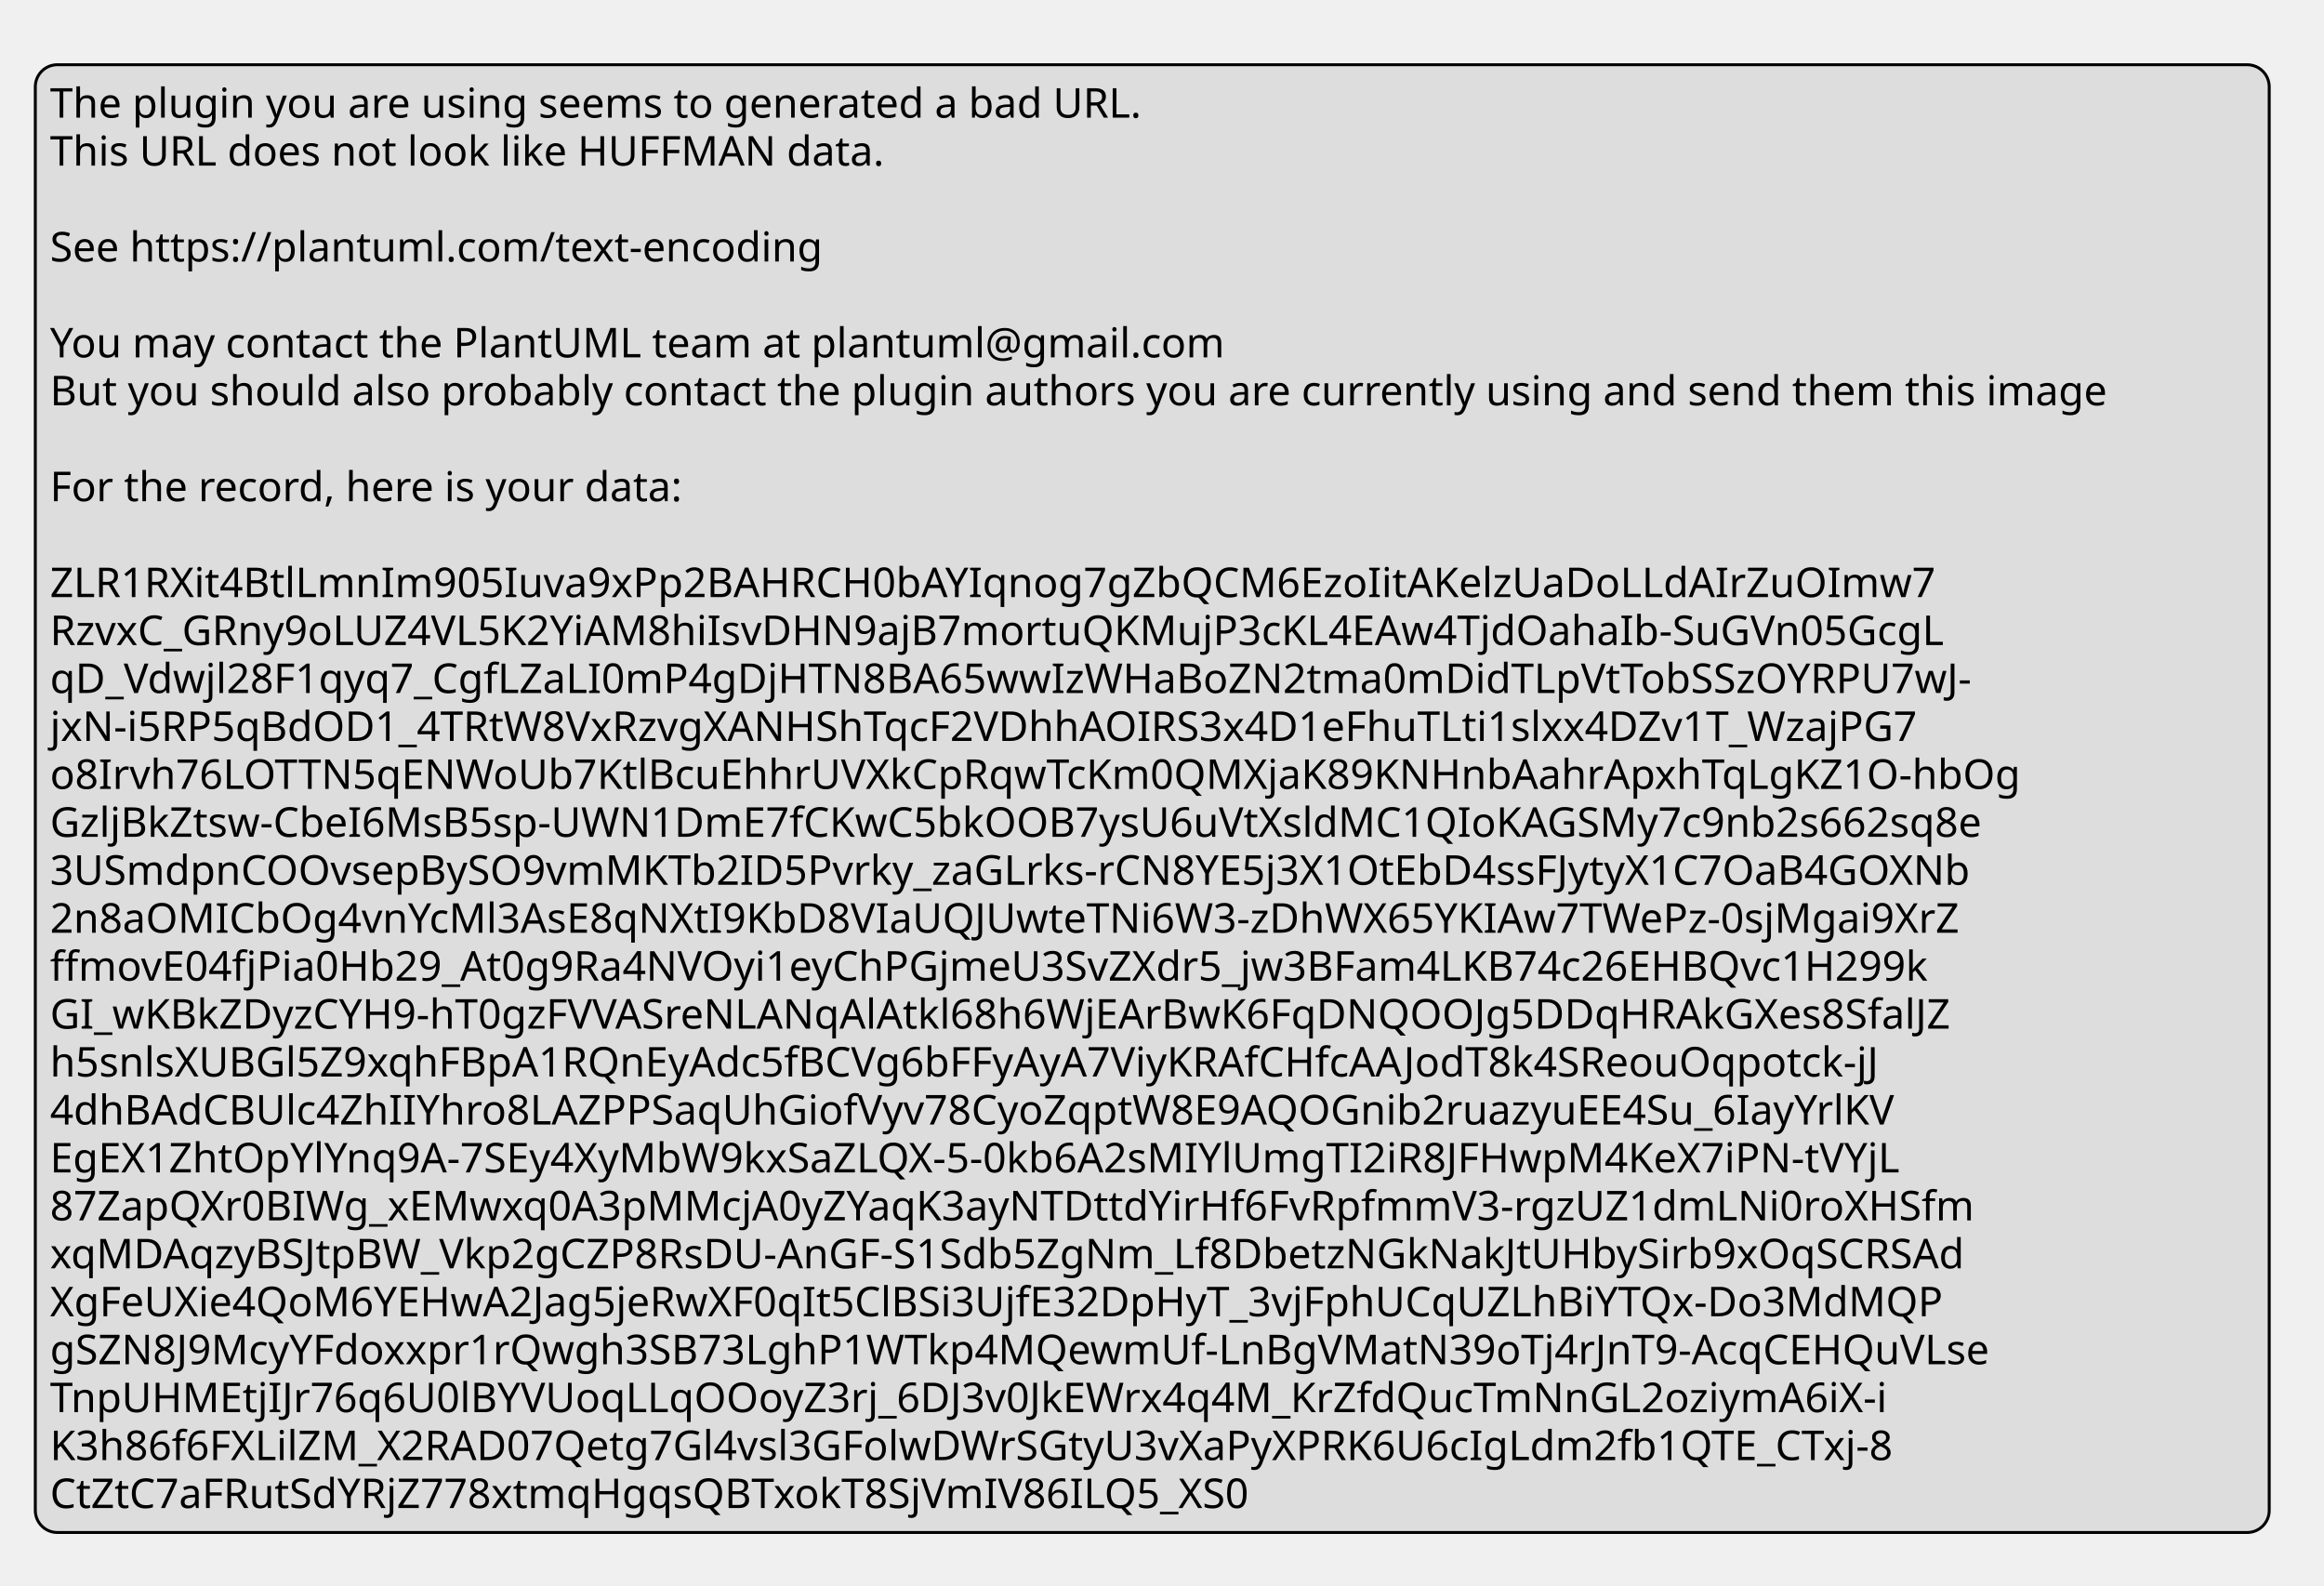
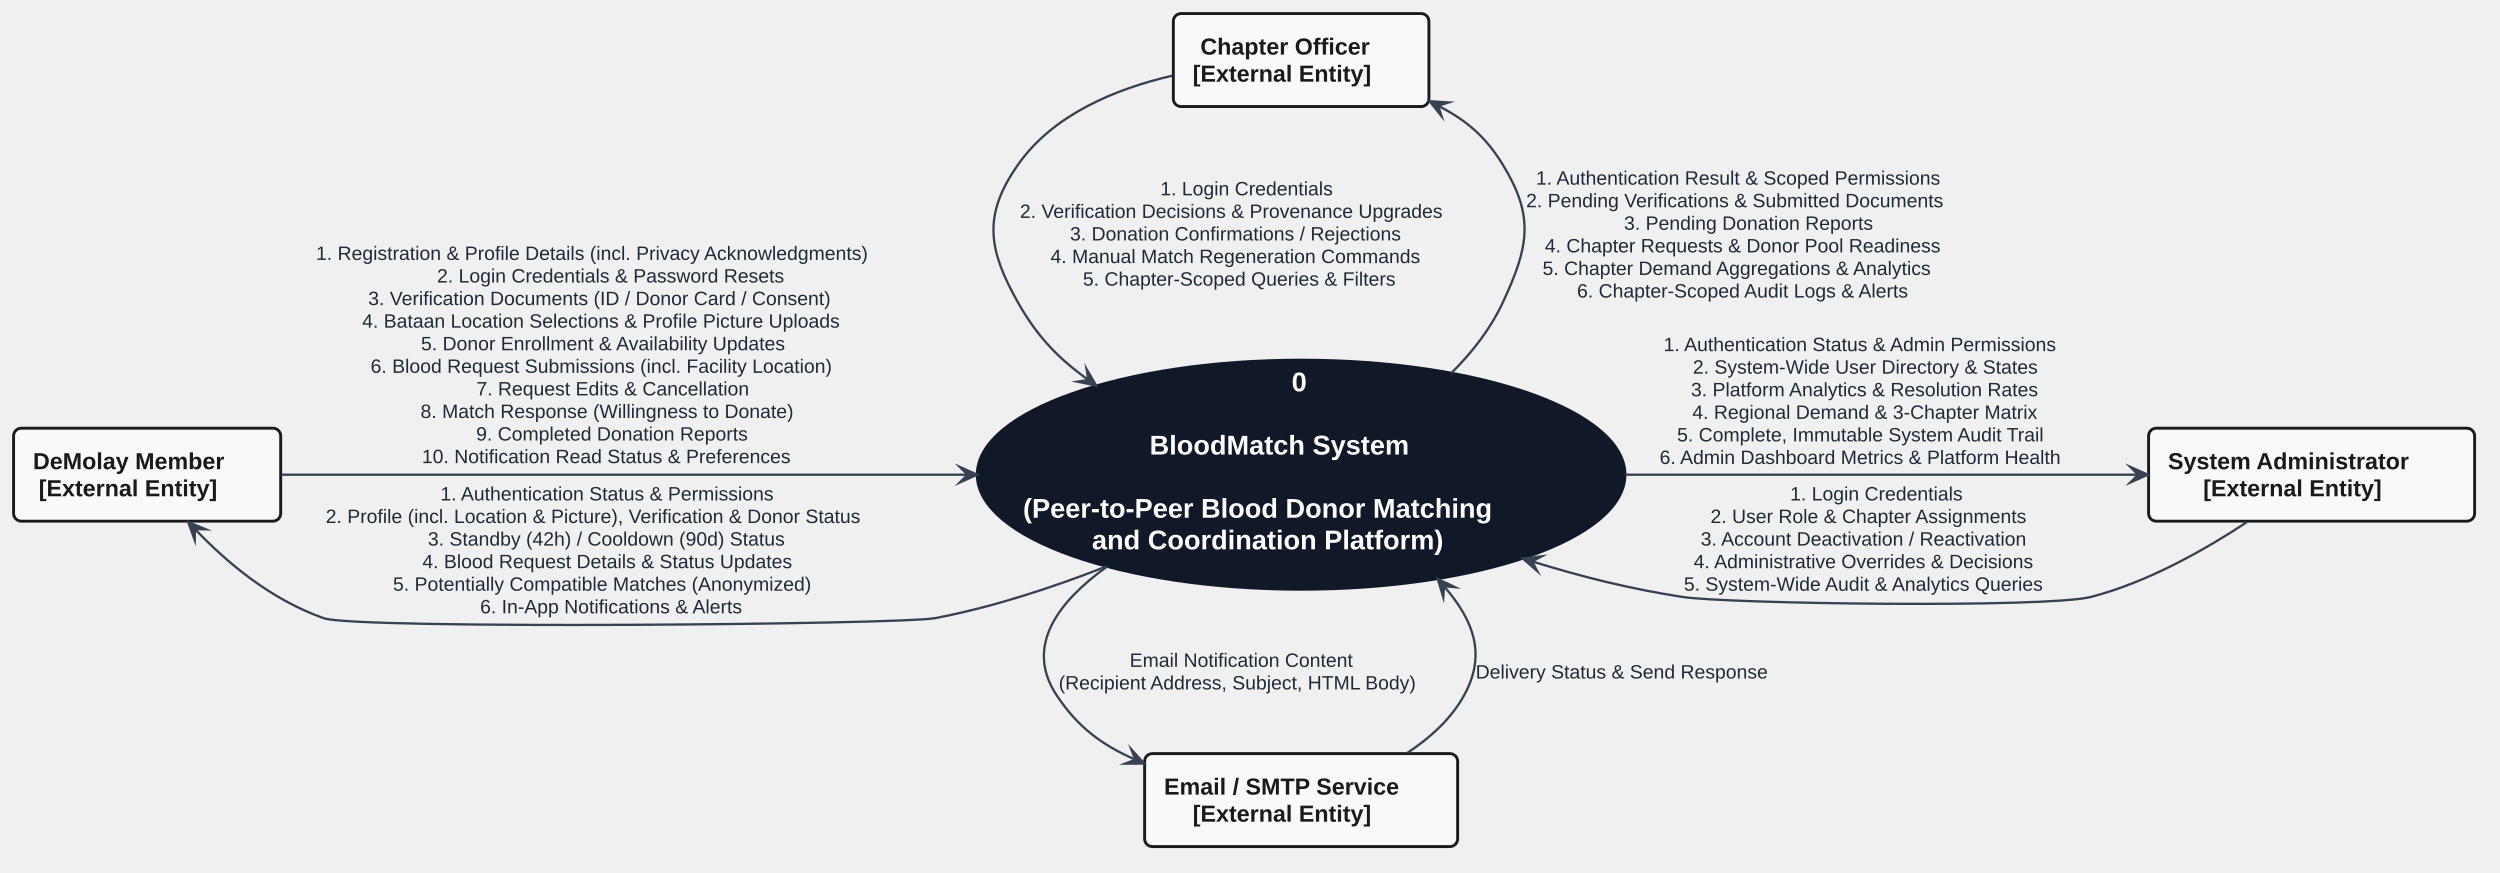
- <svg xmlns="http://www.w3.org/2000/svg" version="1.1" data-diagram-type="CLASS" style="width:790px;height:539px;background:#FFFFFF;" width="790px" height="539px" viewBox="0 0 790 539" zoomAndPan="magnify" preserveAspectRatio="none" contentStyleType="text/css">
+ <svg xmlns="http://www.w3.org/2000/svg" version="1.1" data-diagram-type="DESCRIPTION" style="width:1289px;height:450px;background:#FFFFFF;" width="1289px" height="450px" viewBox="0 0 1289 450" zoomAndPan="magnify" preserveAspectRatio="none" contentStyleType="text/css">
  <defs />
  <g font-family="sans-serif" lengthAdjust="spacing">
-     <g class="legend" data-source-line="1">
-       <rect x="12" y="22" width="759.376" height="498.906" fill="#DDD" style="stroke:#000;stroke-width:1;" rx="7.5" ry="7.5" />
-       <text x="17" y="39.995" fill="#000" font-size="14" textLength="399.301">The plugin you are using seems to generated a bad URL.</text>
-       <text x="17" y="56.292" fill="#000" font-size="14" textLength="302.442">This URL does not look like HUFFMAN data.</text>
-       <text x="17" y="72.589" fill="#000" font-size="14"> </text>
-       <text x="17" y="88.886" fill="#000" font-size="14" textLength="279.146">See https://plantuml.com/text-encoding</text>
-       <text x="17" y="105.183" fill="#000" font-size="14"> </text>
-       <text x="17" y="121.479" fill="#000" font-size="14" textLength="428.148">You may contact the PlantUML team at plantuml@gmail.com</text>
-       <text x="17" y="137.776" fill="#000" font-size="14" textLength="749.376">But you should also probably contact the plugin authors you are currently using and send them this image</text>
-       <text x="17" y="154.073" fill="#000" font-size="14"> </text>
-       <text x="17" y="170.37" fill="#000" font-size="14" textLength="232.545">For the record, here is your data:</text>
-       <text x="17" y="186.667" fill="#000" font-size="14"> </text>
-       <text x="17" y="202.964" fill="#000" font-size="14" textLength="680.367">ZLR1RXit4BtlLmnIm905Iuva9xPp2BAHRCH0bAYIqnog7gZbQCM6EzoIitAKelzUaDoLLdAIrZuOImw7</text>
-       <text x="17" y="219.261" fill="#000" font-size="14" textLength="687.319">RzvxC_GRny9oLUZ4VL5K2YiAM8hiIsvDHN9ajB7mortuQKMujP3cKL4EAw4TjdOahaIb-SuGVn05GcgL</text>
-       <text x="17" y="235.558" fill="#000" font-size="14" textLength="698.729">qD_Vdwjl28F1qyq7_CgfLZaLI0mP4gDjHTN8BA65wwIzWHaBoZN2tma0mDidTLpVtTobSSzOYRPU7wJ-</text>
-       <text x="17" y="251.854" fill="#000" font-size="14" textLength="688.133">jxN-i5RP5qBdOD1_4TRtW8VxRzvgXANHShTqcF2VDhhAOIRS3x4D1eFhuTLti1slxx4DZv1T_WzajPG7</text>
-       <text x="17" y="268.151" fill="#000" font-size="14" textLength="711.635">o8Irvh76LOTTN5qENWoUb7KtlBcuEhhrUVXkCpRqwTcKm0QMXjaK89KNHnbAahrApxhTqLgKZ1O-hbOg</text>
-       <text x="17" y="284.448" fill="#000" font-size="14" textLength="700.759">GzljBkZtsw-CbeI6MsB5sp-UWN1DmE7fCKwC5bkOOB7ysU6uVtXsldMC1QIoKAGSMy7c9nb2s662sq8e</text>
-       <text x="17" y="300.745" fill="#000" font-size="14" textLength="701.306">3USmdpnCOOvsepBySO9vmMKTb2ID5Pvrky_zaGLrks-rCN8YE5j3X1OtEbD4ssFJytyX1C7OaB4GOXNb</text>
-       <text x="17" y="317.042" fill="#000" font-size="14" textLength="690.478">2n8aOMICbOg4vnYcMl3AsE8qNXtI9KbD8VIaUQJUwteTNi6W3-zDhWX65YKIAw7TWePz-0sjMgai9XrZ</text>
-       <text x="17" y="333.339" fill="#000" font-size="14" textLength="691.223">ffmovE04fjPia0Hb29_At0g9Ra4NVOyi1eyChPGjmeU3SvZXdr5_jw3BFam4LKB74c26EHBQvc1H299k</text>
-       <text x="17" y="349.636" fill="#000" font-size="14" textLength="692.952">GI_wKBkZDyzCYH9-hT0gzFVVASreNLANqAlAtkl68h6WjEArBwK6FqDNQOOJg5DDqHRAkGXes8SfalJZ</text>
-       <text x="17" y="365.933" fill="#000" font-size="14" textLength="670.605">h5snlsXUBGl5Z9xqhFBpA1RQnEyAdc5fBCVg6bFFyAyA7ViyKRAfCHfcAAJodT8k4SReouOqpotck-jJ</text>
-       <text x="17" y="382.229" fill="#000" font-size="14" textLength="672.684">4dhBAdCBUlc4ZhIIYhro8LAZPPSaqUhGiofVyv78CyoZqptW8E9AQOGnib2ruazyuEE4Su_6IayYrlKV</text>
-       <text x="17" y="398.526" fill="#000" font-size="14" textLength="677.127">EgEX1ZhtOpYlYnq9A-7SEy4XyMbW9kxSaZLQX-5-0kb6A2sMIYlUmgTI2iR8JFHwpM4KeX7iPN-tVYjL</text>
-       <text x="17" y="414.823" fill="#000" font-size="14" textLength="699.938">87ZapQXr0BIWg_xEMwxq0A3pMMcjA0yZYaqK3ayNTDttdYirHf6FvRpfmmV3-rgzUZ1dmLNi0roXHSfm</text>
-       <text x="17" y="431.12" fill="#000" font-size="14" textLength="698.271">xqMDAqzyBSJtpBW_Vkp2gCZP8RsDU-AnGF-S1Sdb5ZgNm_Lf8DbetzNGkNakJtUHbySirb9xOqSCRSAd</text>
-       <text x="17" y="447.417" fill="#000" font-size="14" textLength="685.706">XgFeUXie4QoM6YEHwA2Jag5jeRwXF0qIt5ClBSi3UjfE32DpHyT_3vjFphUCqUZLhBiYTQx-Do3MdMQP</text>
-       <text x="17" y="463.714" fill="#000" font-size="14" textLength="700.294">gSZN8J9McyYFdoxxpr1rQwgh3SB73LghP1WTkp4MQewmUf-LnBgVMatN39oTj4rJnT9-AcqCEHQuVLse</text>
-       <text x="17" y="480.011" fill="#000" font-size="14" textLength="666.326">TnpUHMEtjIJr76q6U0lBYVUoqLLqOOoyZ3rj_6DJ3v0JkEWrx4q4M_KrZfdQucTmNnGL2oziymA6iX-i</text>
-       <text x="17" y="496.308" fill="#000" font-size="14" textLength="678.419">K3h86f6FXLilZM_X2RAD07Qetg7Gl4vsl3GFolwDWrSGtyU3vXaPyXPRK6U6cIgLdm2fb1QTE_CTxj-8</text>
-       <text x="17" y="512.604" fill="#000" font-size="14" textLength="443.242">CtZtC7aFRutSdYRjZ778xtmqHgqsQBTxokT8SjVmIV86ILQ5_XS0</text>
+     <g class="entity" data-qualified-name="Officer" id="ent0001" data-source-line="35">
+       <rect x="604.97" y="7" width="131.779" height="47.938" fill="#F8F9FA" style="stroke:#1A1A1A;stroke-width:1.5;" rx="4" ry="4" />
+       <text x="618.893" y="28.139" fill="#1A1A1A" font-size="12" textLength="103.934" font-weight="700" font-family="Arial">Chapter Officer</text>
+       <text x="614.97" y="42.107" fill="#1A1A1A" font-size="12" textLength="111.779" font-weight="700" font-family="Arial">[External Entity]</text>
+     </g>
+     <g class="entity" data-qualified-name="Member" id="ent0002" data-source-line="36">
+       <rect x="7" y="220.78" width="137.727" height="47.938" fill="#F8F9FA" style="stroke:#1A1A1A;stroke-width:1.5;" rx="4" ry="4" />
+       <text x="17" y="241.919" fill="#1A1A1A" font-size="12" textLength="117.727" font-weight="700" font-family="Arial">DeMolay Member</text>
+       <text x="19.974" y="255.887" fill="#1A1A1A" font-size="12" textLength="111.779" font-weight="700" font-family="Arial">[External Entity]</text>
+     </g>
+     <g class="entity" data-qualified-name="Admin" id="ent0003" data-source-line="37">
+       <rect x="1107.81" y="220.78" width="168.107" height="47.938" fill="#F8F9FA" style="stroke:#1A1A1A;stroke-width:1.5;" rx="4" ry="4" />
+       <text x="1117.81" y="241.919" fill="#1A1A1A" font-size="12" textLength="148.107" font-weight="700" font-family="Arial">System Administrator</text>
+       <text x="1135.974" y="255.887" fill="#1A1A1A" font-size="12" textLength="111.779" font-weight="700" font-family="Arial">[External Entity]</text>
+     </g>
+     <g class="entity" data-qualified-name="SmtpService" id="ent0004" data-source-line="38">
+       <rect x="590.17" y="388.56" width="161.393" height="47.938" fill="#F8F9FA" style="stroke:#1A1A1A;stroke-width:1.5;" rx="4" ry="4" />
+       <text x="600.17" y="409.699" fill="#1A1A1A" font-size="12" textLength="141.393" font-weight="700" font-family="Arial">Email / SMTP Service</text>
+       <text x="614.977" y="423.667" fill="#1A1A1A" font-size="12" textLength="111.779" font-weight="700" font-family="Arial">[External Entity]</text>
+     </g>
+     <g class="entity" data-qualified-name="System" id="ent0005" data-source-line="40">
+       <ellipse cx="670.859" cy="244.753" rx="166.729" ry="58.813" fill="#111827" style="stroke:#111827;stroke-width:2;" />
+       <text x="665.989" y="201.762" fill="#FFF" font-size="14" font-weight="700" font-family="Arial">0</text>
+       <text x="668.422" y="218.058" fill="#FFF" font-size="14" font-weight="700" font-family="Arial"> </text>
+       <text x="592.731" y="234.355" fill="#FFF" font-size="14" textLength="156.256" font-weight="700" font-family="Arial">BloodMatch System</text>
+       <text x="668.422" y="250.652" fill="#FFF" font-size="14" font-weight="700" font-family="Arial"> </text>
+       <text x="527.438" y="266.949" fill="#FFF" font-size="14" textLength="286.843" font-weight="700" font-family="Arial">(Peer-to-Peer Blood Donor Matching</text>
+       <text x="563.005" y="283.246" fill="#FFF" font-size="14" textLength="215.708" font-weight="700" font-family="Arial">and Coordination Platform)</text>
+     </g>
+     <g class="link" data-entity-1="ent0001" data-entity-2="ent0005" id="lnk6" data-source-line="42" data-link-type="dependency">
+       <path d="M604.49,39.01 C575.02,45.82 542.97,59.1 524.86,84.94 C506.75,110.78 509.33,128.47 524.86,155.94 C534.55,173.06 544.984,184.3 561.154,195.87" style="stroke:#374151;stroke-width:1.2;" fill="none" id="Officer-to-System" />
+       <polygon points="565.22,198.78,560.228,190.29,561.154,195.87,555.573,196.796,565.22,198.78" fill="#374151" style="stroke:#374151;stroke-width:1.2;stroke-linejoin:miter;stroke-miterlimit:10;" />
+       <text x="598.248" y="100.722" fill="#1F2937" font-size="10" textLength="99.951" font-family="Arial">1. Login Credentials</text>
+       <text x="525.86" y="112.363" fill="#1F2937" font-size="10" textLength="244.727" font-family="Arial">2. Verification Decisions &amp; Provenance Upgrades</text>
+       <text x="551.702" y="124.003" fill="#1F2937" font-size="10" textLength="193.042" font-family="Arial">3. Donation Confirmations / Rejections</text>
+       <text x="541.624" y="135.644" fill="#1F2937" font-size="10" textLength="213.198" font-family="Arial">4. Manual Match Regeneration Commands</text>
+       <text x="558.338" y="147.285" fill="#1F2937" font-size="10" textLength="179.771" font-family="Arial">5. Chapter-Scoped Queries &amp; Filters</text>
+     </g>
+     <g class="link" data-entity-1="ent0001" data-entity-2="ent0005" id="lnk8" data-source-line="43" data-link-type="dependency">
+       <path d="M741.544,54.512 C756.484,62.302 766.07,70.6 774.86,84.94 C791.35,111.84 788.16,127.32 774.86,155.94 C768.59,169.44 759.11,181.61 748.38,192.3" style="stroke:#374151;stroke-width:1.2;" fill="none" id="Officer-backto-System" />
+       <polygon points="737.11,52.2,743.241,59.908,741.544,54.512,746.94,52.814,737.11,52.2" fill="#374151" style="stroke:#374151;stroke-width:1.2;stroke-linejoin:miter;stroke-miterlimit:10;" />
+       <text x="791.945" y="95.222" fill="#1F2937" font-size="10" textLength="234.478" font-family="Arial">1. Authentication Result &amp; Scoped Permissions</text>
+       <text x="786.86" y="106.863" fill="#1F2937" font-size="10" textLength="244.648" font-family="Arial">2. Pending Verifications &amp; Submitted Documents</text>
+       <text x="837.356" y="118.503" fill="#1F2937" font-size="10" textLength="143.657" font-family="Arial">3. Pending Donation Reports</text>
+       <text x="796.501" y="130.144" fill="#1F2937" font-size="10" textLength="225.366" font-family="Arial">4. Chapter Requests &amp; Donor Pool Readiness</text>
+       <text x="795.349" y="141.785" fill="#1F2937" font-size="10" textLength="227.671" font-family="Arial">5. Chapter Demand Aggregations &amp; Analytics</text>
+       <text x="813.125" y="153.425" fill="#1F2937" font-size="10" textLength="192.119" font-family="Arial">6. Chapter-Scoped Audit Logs &amp; Alerts</text>
+     </g>
+     <g class="link" data-entity-1="ent0002" data-entity-2="ent0005" id="lnk9" data-source-line="45" data-link-type="dependency">
+       <path d="M144.99,244.75 C232.26,244.75 380.32,244.75 498.88,244.75" style="stroke:#374151;stroke-width:1.2;" fill="none" id="Member-to-System" />
+       <polygon points="503.88,244.75,494.88,240.75,498.88,244.75,494.88,248.75,503.88,244.75" fill="#374151" style="stroke:#374151;stroke-width:1.2;stroke-linejoin:miter;stroke-miterlimit:10;" />
+       <text x="162.93" y="134.032" fill="#1F2937" font-size="10" textLength="323.008" font-family="Arial">1. Registration &amp; Profile Details (incl. Privacy Acknowledgments)</text>
+       <text x="225.327" y="145.673" fill="#1F2937" font-size="10" textLength="198.213" font-family="Arial">2. Login Credentials &amp; Password Resets</text>
+       <text x="189.856" y="157.313" fill="#1F2937" font-size="10" textLength="269.155" font-family="Arial">3. Verification Documents (ID / Donor Card / Consent)</text>
+       <text x="186.722" y="168.954" fill="#1F2937" font-size="10" textLength="275.425" font-family="Arial">4. Bataan Location Selections &amp; Profile Picture Uploads</text>
+       <text x="217.068" y="180.595" fill="#1F2937" font-size="10" textLength="214.731" font-family="Arial">5. Donor Enrollment &amp; Availability Updates</text>
+       <text x="191.075" y="192.235" fill="#1F2937" font-size="10" textLength="266.719" font-family="Arial">6. Blood Request Submissions (incl. Facility Location)</text>
+       <text x="245.616" y="203.876" fill="#1F2937" font-size="10" textLength="157.637" font-family="Arial">7. Request Edits &amp; Cancellation</text>
+       <text x="216.824" y="215.517" fill="#1F2937" font-size="10" textLength="215.22" font-family="Arial">8. Match Response (Willingness to Donate)</text>
+       <text x="245.501" y="227.157" fill="#1F2937" font-size="10" textLength="157.866" font-family="Arial">9. Completed Donation Reports</text>
+       <text x="217.513" y="238.798" fill="#1F2937" font-size="10" textLength="213.843" font-family="Arial">10. Notification Read Status &amp; Preferences</text>
+     </g>
+     <g class="link" data-entity-1="ent0002" data-entity-2="ent0005" id="lnk11" data-source-line="46" data-link-type="dependency">
+       <path d="M100.499,272.811 C117.399,290.351 139.29,308.93 166.93,318.75 C183.42,324.6 464.73,322 481.93,318.75 C511.53,313.16 542.43,303.05 570.46,292.06" style="stroke:#374151;stroke-width:1.2;" fill="none" id="Member-backto-System" />
+       <polygon points="97.03,269.21,100.394,278.466,100.499,272.811,106.155,272.916,97.03,269.21" fill="#374151" style="stroke:#374151;stroke-width:1.2;stroke-linejoin:miter;stroke-miterlimit:10;" />
+       <text x="227.078" y="258.032" fill="#1F2937" font-size="10" textLength="195.005" font-family="Arial">1. Authentication Status &amp; Permissions</text>
+       <text x="167.93" y="269.673" fill="#1F2937" font-size="10" textLength="313.301" font-family="Arial">2. Profile (incl. Location &amp; Picture), Verification &amp; Donor Status</text>
+       <text x="220.623" y="281.313" fill="#1F2937" font-size="10" textLength="207.915" font-family="Arial">3. Standby (42h) / Cooldown (90d) Status</text>
+       <text x="217.749" y="292.954" fill="#1F2937" font-size="10" textLength="213.662" font-family="Arial">4. Blood Request Details &amp; Status Updates</text>
+       <text x="202.625" y="304.595" fill="#1F2937" font-size="10" textLength="243.911" font-family="Arial">5. Potentially Compatible Matches (Anonymized)</text>
+       <text x="247.537" y="316.235" fill="#1F2937" font-size="10" textLength="154.087" font-family="Arial">6. In-App Notifications &amp; Alerts</text>
+     </g>
+     <g class="link" data-entity-1="ent0005" data-entity-2="ent0003" id="lnk13" data-source-line="48" data-link-type="dependency">
+       <path d="M789.957,289.465 C816.507,297.665 840.14,303.51 867.2,307.75 C890.36,311.37 1055.5,313.62 1078.2,307.75 C1107.25,300.24 1136.8,283.53 1158.48,269.2" style="stroke:#374151;stroke-width:1.2;" fill="none" id="System-backto-Admin" />
+       <polygon points="785.18,287.99,792.599,294.468,789.957,289.465,794.96,286.824,785.18,287.99" fill="#374151" style="stroke:#374151;stroke-width:1.2;stroke-linejoin:miter;stroke-miterlimit:10;" />
+       <text x="922.997" y="258.032" fill="#1F2937" font-size="10" textLength="99.951" font-family="Arial">1. Login Credentials</text>
+       <text x="881.928" y="269.673" fill="#1F2937" font-size="10" textLength="182.09" font-family="Arial">2. User Role &amp; Chapter Assignments</text>
+       <text x="876.882" y="281.313" fill="#1F2937" font-size="10" textLength="192.183" font-family="Arial">3. Account Deactivation / Reactivation</text>
+       <text x="873.246" y="292.954" fill="#1F2937" font-size="10" textLength="199.453" font-family="Arial">4. Administrative Overrides &amp; Decisions</text>
+       <text x="868.2" y="304.595" fill="#1F2937" font-size="10" textLength="209.546" font-family="Arial">5. System-Wide Audit &amp; Analytics Queries</text>
+     </g>
+     <g class="link" data-entity-1="ent0005" data-entity-2="ent0003" id="lnk14" data-source-line="49" data-link-type="dependency">
+       <path d="M837.86,244.75 C927.75,244.75 1029.76,244.75 1102.42,244.75" style="stroke:#374151;stroke-width:1.2;" fill="none" id="System-to-Admin" />
+       <polygon points="1107.42,244.75,1098.42,240.75,1102.42,244.75,1098.42,248.75,1107.42,244.75" fill="#374151" style="stroke:#374151;stroke-width:1.2;stroke-linejoin:miter;stroke-miterlimit:10;" />
+       <text x="857.77" y="181.032" fill="#1F2937" font-size="10" textLength="230.229" font-family="Arial">1. Authentication Status &amp; Admin Permissions</text>
+       <text x="872.846" y="192.673" fill="#1F2937" font-size="10" textLength="200.078" font-family="Arial">2. System-Wide User Directory &amp; States</text>
+       <text x="871.86" y="204.313" fill="#1F2937" font-size="10" textLength="202.051" font-family="Arial">3. Platform Analytics &amp; Resolution Rates</text>
+       <text x="872.553" y="215.954" fill="#1F2937" font-size="10" textLength="200.664" font-family="Arial">4. Regional Demand &amp; 3-Chapter Matrix</text>
+       <text x="864.723" y="227.595" fill="#1F2937" font-size="10" textLength="216.323" font-family="Arial">5. Complete, Immutable System Audit Trail</text>
+       <text x="855.7" y="239.235" fill="#1F2937" font-size="10" textLength="234.37" font-family="Arial">6. Admin Dashboard Metrics &amp; Platform Health</text>
+     </g>
+     <g class="link" data-entity-1="ent0005" data-entity-2="ent0004" id="lnk15" data-source-line="51" data-link-type="dependency">
+       <path d="M570.94,292.02 C544.93,310.64 528.29,333.62 544.86,358.56 C555.57,374.67 567.644,383.875 585.384,391.685" style="stroke:#374151;stroke-width:1.2;" fill="none" id="System-to-SmtpService" />
+       <polygon points="589.96,393.7,583.335,386.413,585.384,391.685,580.111,393.735,589.96,393.7" fill="#374151" style="stroke:#374151;stroke-width:1.2;stroke-linejoin:miter;stroke-miterlimit:10;" />
+       <text x="582.466" y="343.842" fill="#1F2937" font-size="10" textLength="131.25" font-family="Arial">Email Notification Content</text>
+       <text x="545.86" y="355.483" fill="#1F2937" font-size="10" textLength="204.463" font-family="Arial">(Recipient Address, Subject, HTML Body)</text>
+     </g>
+     <g class="link" data-entity-1="ent0005" data-entity-2="ent0004" id="lnk17" data-source-line="52" data-link-type="dependency">
+       <path d="M744.579,302.314 C760.379,320.604 766.25,337.93 754.86,358.56 C748.12,370.79 737.23,380.58 725.5,388.26" style="stroke:#374151;stroke-width:1.2;" fill="none" id="System-backto-SmtpService" />
+       <polygon points="741.31,298.53,744.166,307.956,744.579,302.314,750.22,302.726,741.31,298.53" fill="#374151" style="stroke:#374151;stroke-width:1.2;stroke-linejoin:miter;stroke-miterlimit:10;" />
+       <text x="760.86" y="349.842" fill="#1F2937" font-size="10" textLength="167.549" font-family="Arial">Delivery Status &amp; Send Response</text>
    </g>
  </g>
</svg>
